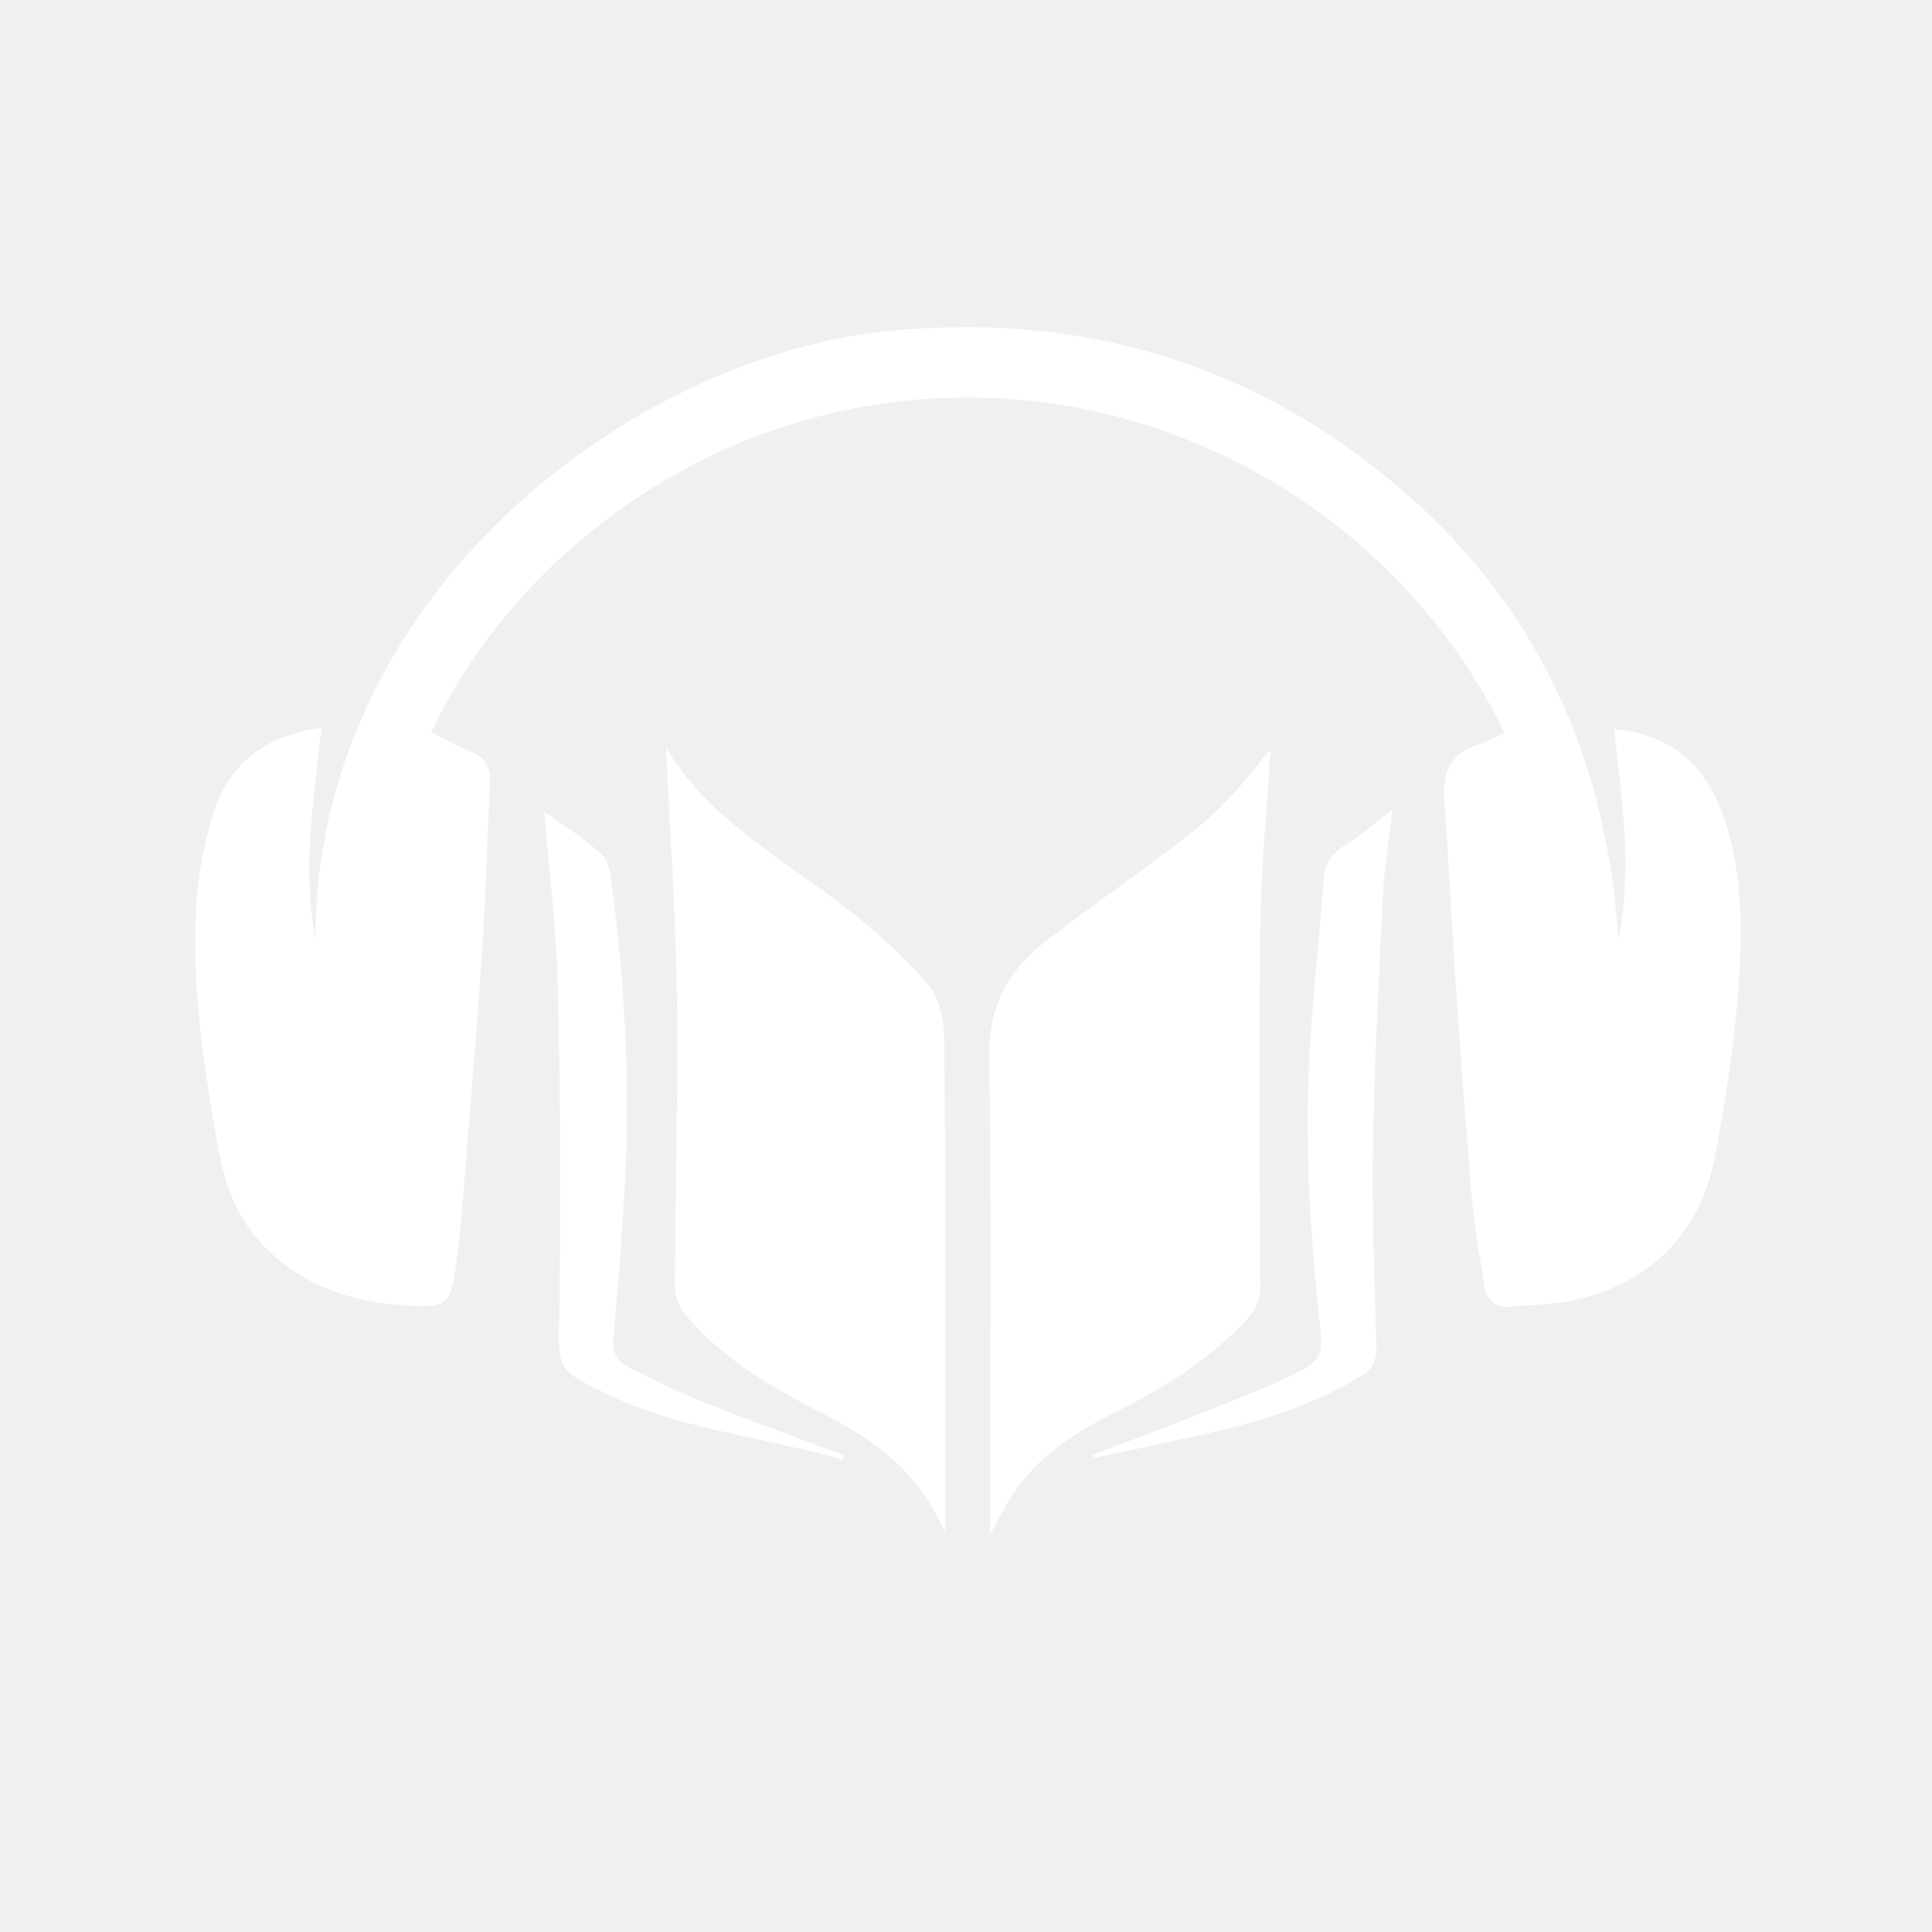
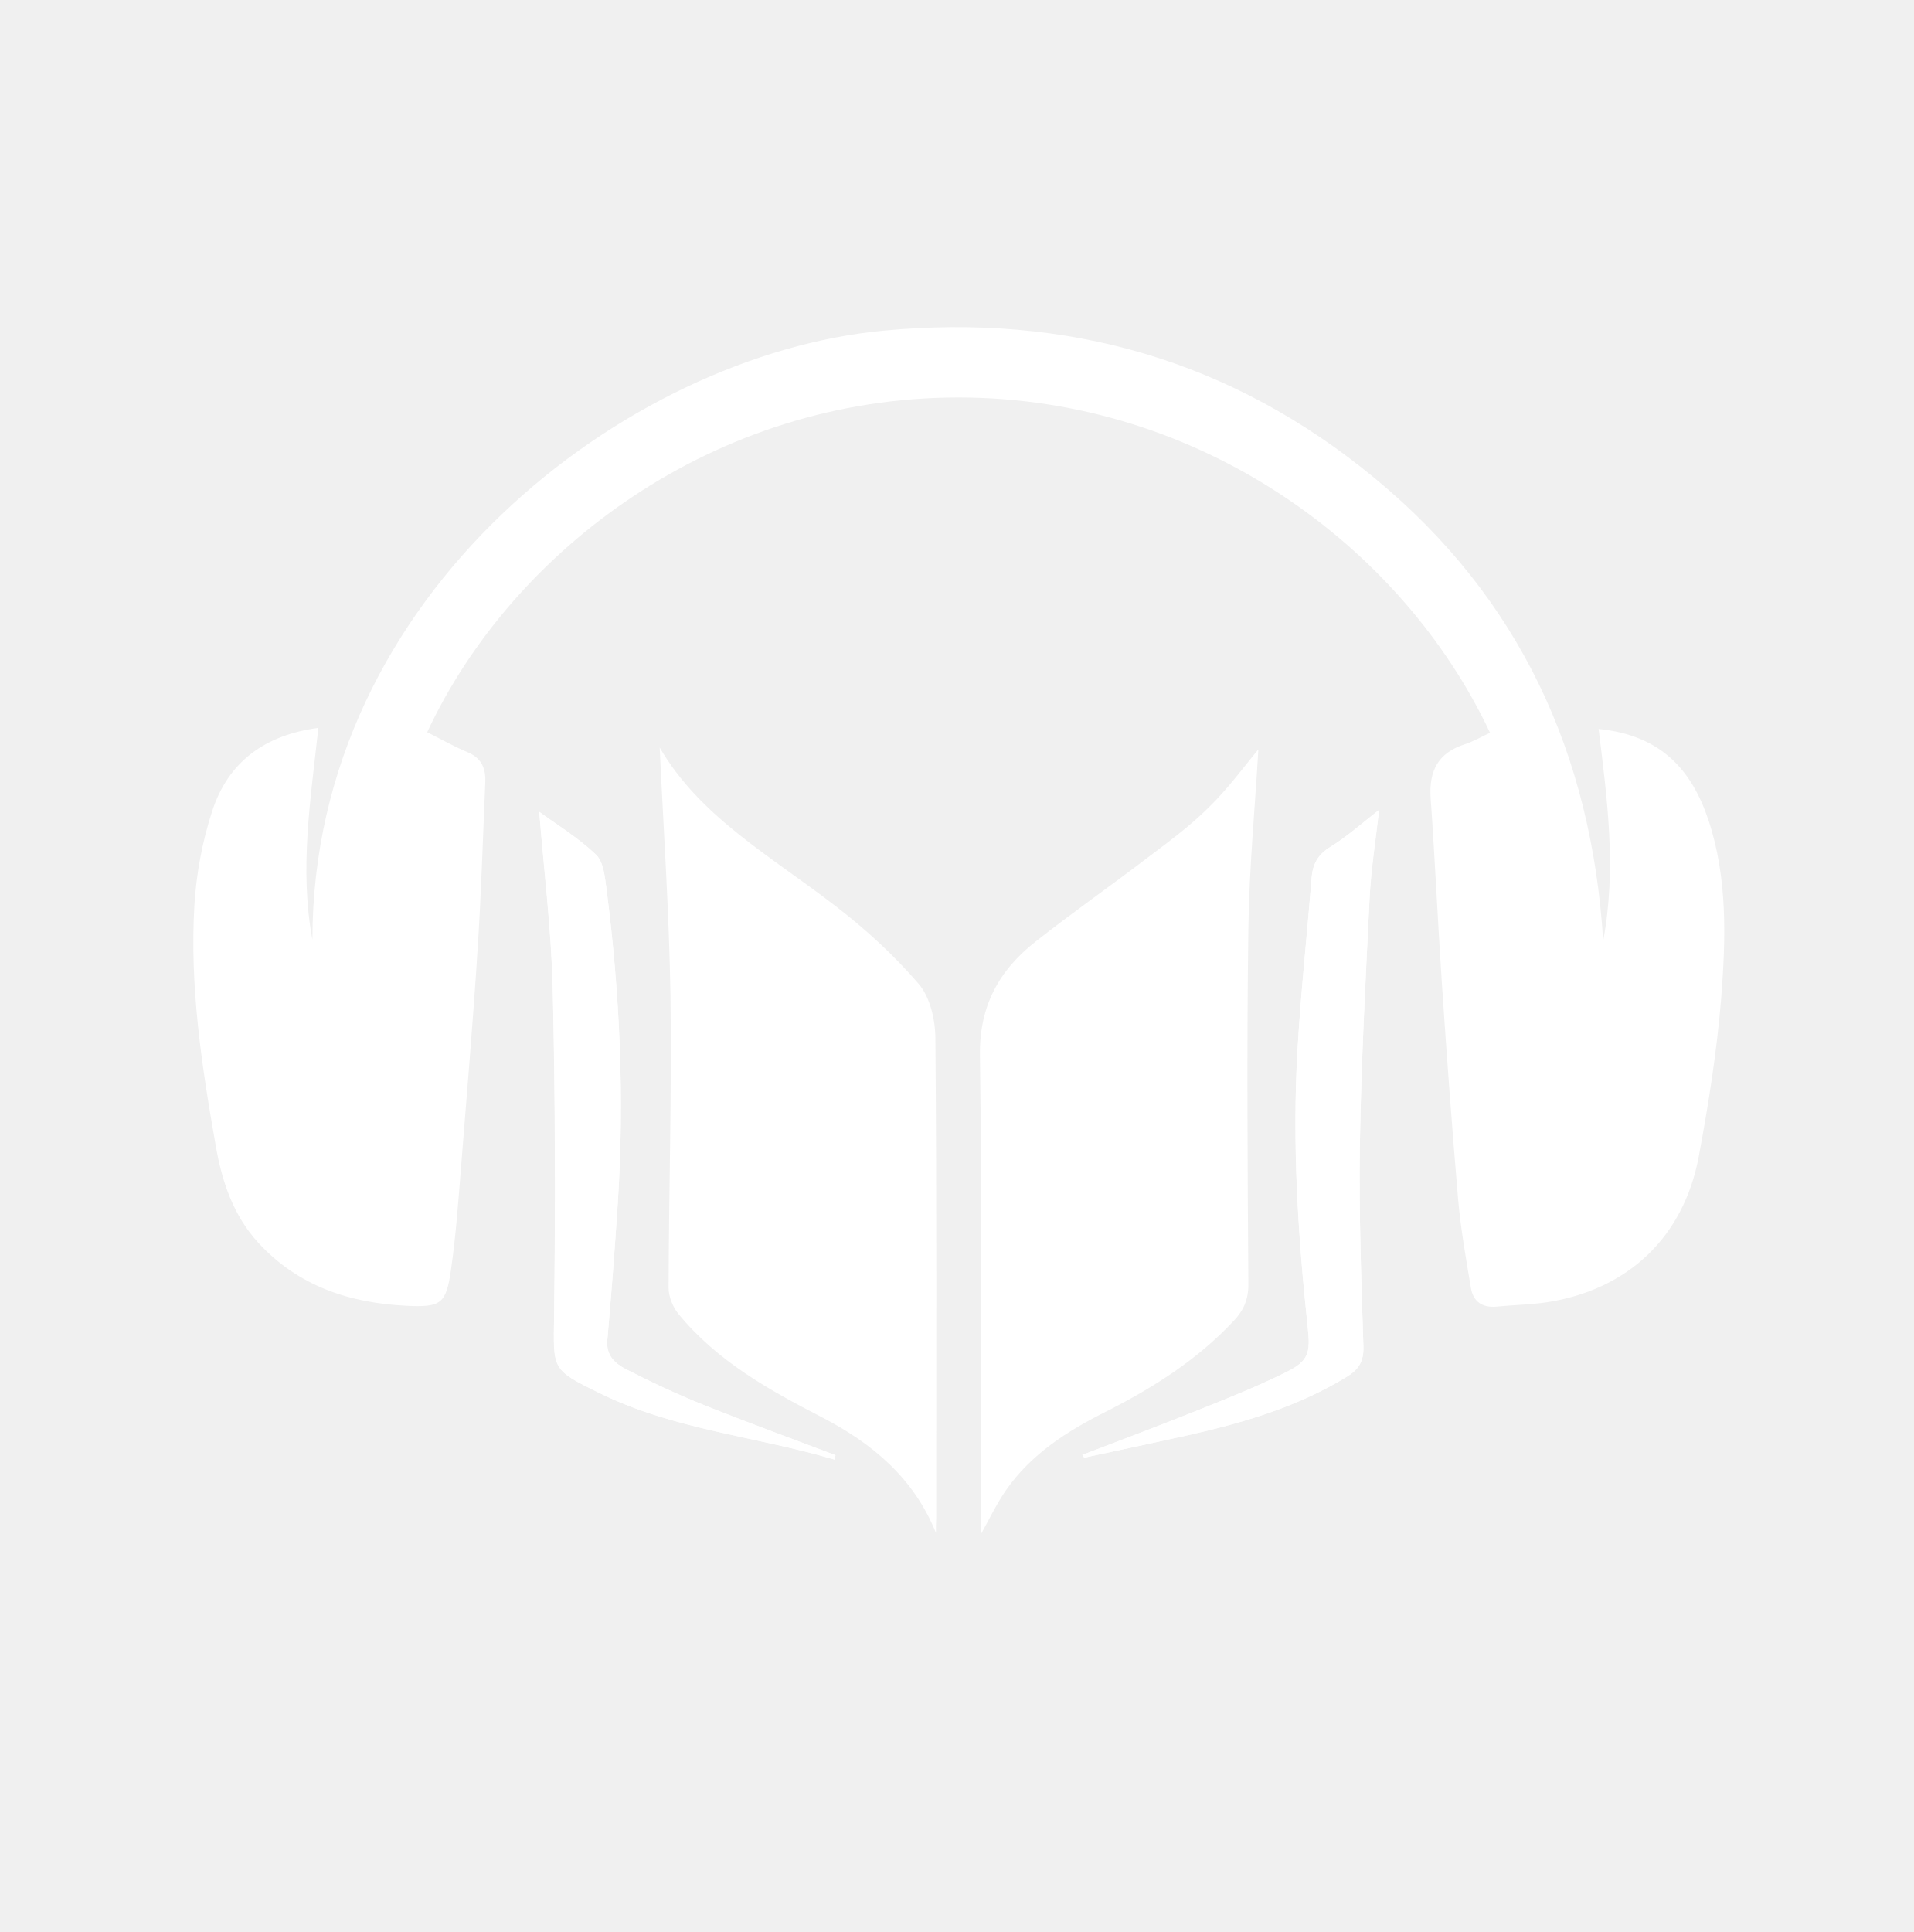
- <svg xmlns="http://www.w3.org/2000/svg" width="170" height="170" viewBox="0 0 170 170" fill="none">
-   <g id="AudioBooksLogo">
-     <g id="Group">
-       <g id="Group_2">
-         <path id="Vector" d="M74.122 128.43C74.146 128.31 74.194 128.166 74.218 128.046C70.308 126.582 66.35 125.143 62.464 123.608C60.113 122.672 57.786 121.593 55.531 120.442C54.644 119.986 53.828 119.266 53.948 117.947C54.308 113.917 54.62 109.863 54.884 105.809C55.483 96.574 55.075 87.387 53.876 78.224C53.732 77.168 53.612 75.825 52.941 75.201C51.333 73.69 49.39 72.514 47.903 71.435C48.287 76.353 48.959 81.678 49.103 87.003C49.343 96.574 49.366 106.145 49.222 115.74C49.151 120.538 48.935 120.49 53.3 122.601C59.921 125.815 67.213 126.391 74.122 128.43ZM96.142 128.022C96.19 128.094 96.262 128.166 96.31 128.262C99.381 127.614 102.451 126.966 105.497 126.295C110.439 125.191 115.26 123.8 119.65 121.137C120.682 120.514 121.137 119.794 121.113 118.499C120.921 112.55 120.706 106.577 120.801 100.604C120.921 93.408 121.305 86.187 121.665 78.991C121.809 76.376 122.241 73.762 122.505 71.267C121.089 72.347 119.722 73.57 118.163 74.529C117.035 75.225 116.604 76.065 116.508 77.288C116.1 82.325 115.548 87.339 115.26 92.376C114.781 100.556 115.284 108.688 116.172 116.82C116.412 119.026 116.268 119.746 114.277 120.73C111.638 122.025 108.904 123.104 106.169 124.184C102.859 125.503 99.501 126.75 96.142 128.022Z" fill="white" />
-         <path id="Vector_2" d="M74.122 128.43C67.213 126.391 59.897 125.815 53.3 122.601C48.959 120.49 49.175 120.538 49.222 115.74C49.343 106.169 49.319 96.574 49.103 87.003C48.983 81.678 48.311 76.376 47.903 71.435C49.39 72.514 51.333 73.69 52.941 75.201C53.612 75.825 53.732 77.168 53.876 78.224C55.051 87.387 55.483 96.574 54.884 105.809C54.62 109.863 54.308 113.893 53.948 117.947C53.828 119.266 54.644 119.962 55.531 120.442C57.786 121.593 60.113 122.673 62.464 123.608C66.35 125.167 70.308 126.582 74.218 128.046C74.194 128.166 74.17 128.31 74.122 128.43Z" fill="white" />
-         <path id="Vector_3" d="M96.142 128.022C99.477 126.75 102.835 125.503 106.169 124.184C108.904 123.104 111.638 122.025 114.277 120.73C116.268 119.746 116.412 119.026 116.172 116.82C115.308 108.688 114.781 100.532 115.26 92.376C115.548 87.339 116.124 82.325 116.508 77.288C116.604 76.065 117.035 75.225 118.163 74.529C119.722 73.594 121.089 72.347 122.505 71.267C122.217 73.738 121.785 76.353 121.665 78.991C121.305 86.187 120.921 93.384 120.801 100.604C120.706 106.553 120.921 112.526 121.113 118.499C121.161 119.794 120.682 120.514 119.65 121.137C115.284 123.8 110.439 125.191 105.497 126.295C102.451 126.966 99.381 127.614 96.31 128.262C96.262 128.166 96.214 128.094 96.142 128.022Z" fill="white" />
-       </g>
-     </g>
-     <path id="Vector_4" d="M132.363 64.479C124.52 47.975 106.505 34.974 85.132 34.974C63.471 34.974 45.528 48.335 37.948 64.431C39.124 65.006 40.299 65.678 41.523 66.182C42.818 66.71 43.178 67.669 43.106 68.916C42.89 73.882 42.746 78.823 42.41 83.789C42.002 90.145 41.45 96.478 40.947 102.811C40.707 105.809 40.491 108.808 40.059 111.758C39.627 114.733 39.172 115.044 36.125 114.901C31.064 114.661 26.482 113.173 22.932 109.335C20.725 106.937 19.718 103.986 19.166 100.82C17.919 93.815 16.839 86.763 17.271 79.639C17.439 76.88 17.967 74.074 18.83 71.435C20.245 67.021 23.556 64.671 28.281 64.047C27.61 70.26 26.578 76.448 27.754 82.685C27.754 52.221 55.675 31.232 78.463 29.097C94.799 27.562 109.431 31.688 122.145 42.098C134.954 52.557 141.383 66.326 142.414 82.781C143.614 76.472 142.774 70.332 142.006 64.143C147.572 64.695 150.282 67.765 151.769 72.179C153.473 77.288 153.305 82.589 152.897 87.819C152.513 92.496 151.769 97.15 150.906 101.755C149.563 108.856 144.621 113.485 137.425 114.589C135.938 114.805 134.426 114.829 132.939 114.972C131.668 115.092 130.852 114.517 130.66 113.317C130.229 110.775 129.773 108.208 129.533 105.617C128.981 99.189 128.501 92.736 128.07 86.283C127.71 80.934 127.47 75.585 127.086 70.236C126.918 67.789 127.782 66.23 130.133 65.486C130.876 65.246 131.572 64.838 132.363 64.479Z" fill="white" />
-     <path id="Vector_5" d="M111.782 65.942C111.494 70.955 110.967 76.353 110.895 81.75C110.751 92.16 110.823 102.595 110.895 113.029C110.895 114.373 110.463 115.308 109.599 116.22C106.361 119.65 102.427 122.121 98.253 124.208C94.823 125.911 91.609 127.926 89.354 131.14C88.538 132.316 87.915 133.611 87.123 135.026C87.123 134.259 87.123 133.659 87.123 133.035C87.123 119.65 87.243 106.265 87.051 92.88C86.979 88.514 88.754 85.372 91.992 82.853C95.183 80.358 98.517 78.056 101.755 75.609C103.674 74.17 105.641 72.754 107.344 71.075C109.072 69.42 110.487 67.477 111.782 65.942Z" fill="white" />
-     <path id="Vector_6" d="M83.141 134.882C81.174 130.037 77.48 127.014 73.066 124.735C68.317 122.313 63.687 119.77 60.233 115.572C59.753 114.972 59.393 114.085 59.393 113.317C59.417 104.754 59.681 96.166 59.561 87.603C59.441 80.239 58.938 72.898 58.602 65.774C62.176 71.891 68.532 75.369 74.17 79.687C76.856 81.726 79.399 84.028 81.606 86.571C82.637 87.747 83.093 89.785 83.093 91.417C83.213 105.449 83.165 119.482 83.165 133.539C83.141 133.971 83.141 134.426 83.141 134.882Z" fill="white" />
-   </g>
+ <svg xmlns="http://www.w3.org/2000/svg" width="106" height="107" viewBox="0 0 106 107" fill="none">
+   <path d="M46.217 80.835C46.232 80.76 46.262 80.669 46.277 80.594C43.839 79.672 41.371 78.767 38.948 77.8C37.482 77.212 36.031 76.532 34.625 75.807C34.072 75.52 33.563 75.068 33.638 74.237C33.862 71.701 34.057 69.149 34.221 66.598C34.595 60.785 34.341 55.002 33.593 49.235C33.504 48.571 33.429 47.725 33.01 47.332C32.008 46.381 30.796 45.642 29.869 44.962C30.108 48.057 30.527 51.409 30.617 54.761C30.766 60.785 30.781 66.809 30.692 72.848C30.647 75.868 30.512 75.838 33.234 77.166C37.362 79.189 41.909 79.552 46.217 80.835ZM59.947 80.578C59.977 80.624 60.022 80.669 60.052 80.729C61.967 80.322 63.881 79.914 65.781 79.491C68.862 78.797 71.868 77.921 74.605 76.245C75.248 75.853 75.533 75.4 75.518 74.584C75.398 70.84 75.263 67.081 75.323 63.321C75.398 58.792 75.637 54.247 75.862 49.718C75.951 48.072 76.221 46.427 76.385 44.856C75.503 45.536 74.65 46.306 73.678 46.91C72.975 47.347 72.706 47.876 72.646 48.646C72.392 51.817 72.048 54.972 71.868 58.143C71.569 63.291 71.883 68.409 72.436 73.528C72.586 74.917 72.496 75.37 71.255 75.989C69.61 76.804 67.905 77.483 66.2 78.163C64.135 78.993 62.041 79.778 59.947 80.578Z" fill="white" />
+   <path d="M46.217 80.835C41.909 79.552 37.347 79.189 33.234 77.166C30.527 75.838 30.662 75.868 30.692 72.848C30.766 66.824 30.752 60.785 30.617 54.761C30.542 51.409 30.123 48.072 29.869 44.962C30.796 45.641 32.008 46.381 33.01 47.332C33.429 47.725 33.504 48.571 33.593 49.235C34.326 55.002 34.595 60.785 34.221 66.598C34.057 69.149 33.862 71.686 33.638 74.237C33.563 75.068 34.072 75.505 34.625 75.807C36.031 76.532 37.482 77.212 38.948 77.8C41.371 78.782 43.839 79.672 46.277 80.594C46.262 80.669 46.247 80.76 46.217 80.835Z" fill="white" />
+   <path d="M59.947 80.578C62.026 79.778 64.12 78.993 66.2 78.163C67.905 77.483 69.61 76.804 71.255 75.989C72.496 75.37 72.586 74.917 72.436 73.528C71.898 68.409 71.569 63.276 71.868 58.143C72.048 54.972 72.407 51.817 72.646 48.646C72.706 47.876 72.975 47.347 73.678 46.91C74.65 46.321 75.503 45.536 76.385 44.856C76.206 46.411 75.936 48.057 75.862 49.718C75.637 54.247 75.398 58.777 75.323 63.321C75.263 67.066 75.398 70.825 75.518 74.585C75.548 75.4 75.248 75.853 74.605 76.245C71.883 77.921 68.862 78.797 65.781 79.491C63.881 79.914 61.967 80.322 60.052 80.729C60.022 80.669 59.992 80.624 59.947 80.578Z" fill="white" />
+   <path d="M82.532 40.584C77.642 30.196 66.409 22.013 53.082 22.013C39.576 22.013 28.388 30.423 23.662 40.553C24.395 40.916 25.128 41.339 25.89 41.656C26.698 41.988 26.922 42.592 26.878 43.377C26.743 46.502 26.653 49.612 26.444 52.738C26.19 56.739 25.846 60.724 25.532 64.71C25.382 66.598 25.247 68.485 24.978 70.342C24.709 72.214 24.425 72.41 22.525 72.32C19.369 72.169 16.512 71.233 14.299 68.817C12.923 67.307 12.295 65.45 11.951 63.457C11.173 59.049 10.5 54.61 10.769 50.126C10.874 48.389 11.203 46.623 11.741 44.962C12.624 42.184 14.688 40.704 17.634 40.312C17.215 44.222 16.572 48.118 17.305 52.043C17.305 32.868 34.715 19.658 48.924 18.314C59.11 17.348 68.234 19.945 76.161 26.497C84.148 33.08 88.156 41.746 88.799 52.103C89.547 48.133 89.024 44.268 88.545 40.372C92.015 40.719 93.705 42.652 94.633 45.43C95.695 48.646 95.59 51.983 95.336 55.274C95.096 58.218 94.633 61.147 94.094 64.046C93.257 68.515 90.175 71.429 85.688 72.124C84.761 72.259 83.819 72.275 82.891 72.365C82.099 72.441 81.59 72.078 81.471 71.323C81.201 69.723 80.917 68.107 80.768 66.477C80.424 62.431 80.124 58.369 79.855 54.308C79.631 50.941 79.481 47.574 79.242 44.207C79.137 42.667 79.676 41.686 81.141 41.218C81.605 41.067 82.039 40.81 82.532 40.584Z" fill="white" />
+   <path d="M69.7 41.505C69.52 44.66 69.191 48.057 69.146 51.454C69.056 58.007 69.101 64.574 69.146 71.142C69.146 71.988 68.877 72.576 68.338 73.15C66.319 75.309 63.866 76.864 61.264 78.178C59.125 79.25 57.121 80.518 55.715 82.541C55.206 83.281 54.817 84.096 54.324 84.987C54.324 84.504 54.324 84.126 54.324 83.734C54.324 75.309 54.398 66.884 54.279 58.46C54.234 55.712 55.341 53.734 57.36 52.149C59.349 50.578 61.428 49.129 63.447 47.589C64.644 46.683 65.871 45.792 66.932 44.736C68.009 43.694 68.892 42.471 69.7 41.505Z" fill="white" />
+   <path d="M51.841 84.896C50.614 81.847 48.311 79.944 45.559 78.51C42.597 76.985 39.711 75.385 37.557 72.743C37.258 72.365 37.033 71.806 37.033 71.323C37.048 65.933 37.213 60.528 37.138 55.138C37.063 50.503 36.749 45.883 36.54 41.399C38.769 45.249 42.732 47.438 46.247 50.156C47.922 51.439 49.508 52.889 50.884 54.489C51.527 55.229 51.811 56.512 51.811 57.539C51.886 66.371 51.856 75.204 51.856 84.051C51.841 84.323 51.841 84.61 51.841 84.896Z" fill="white" />
</svg>
